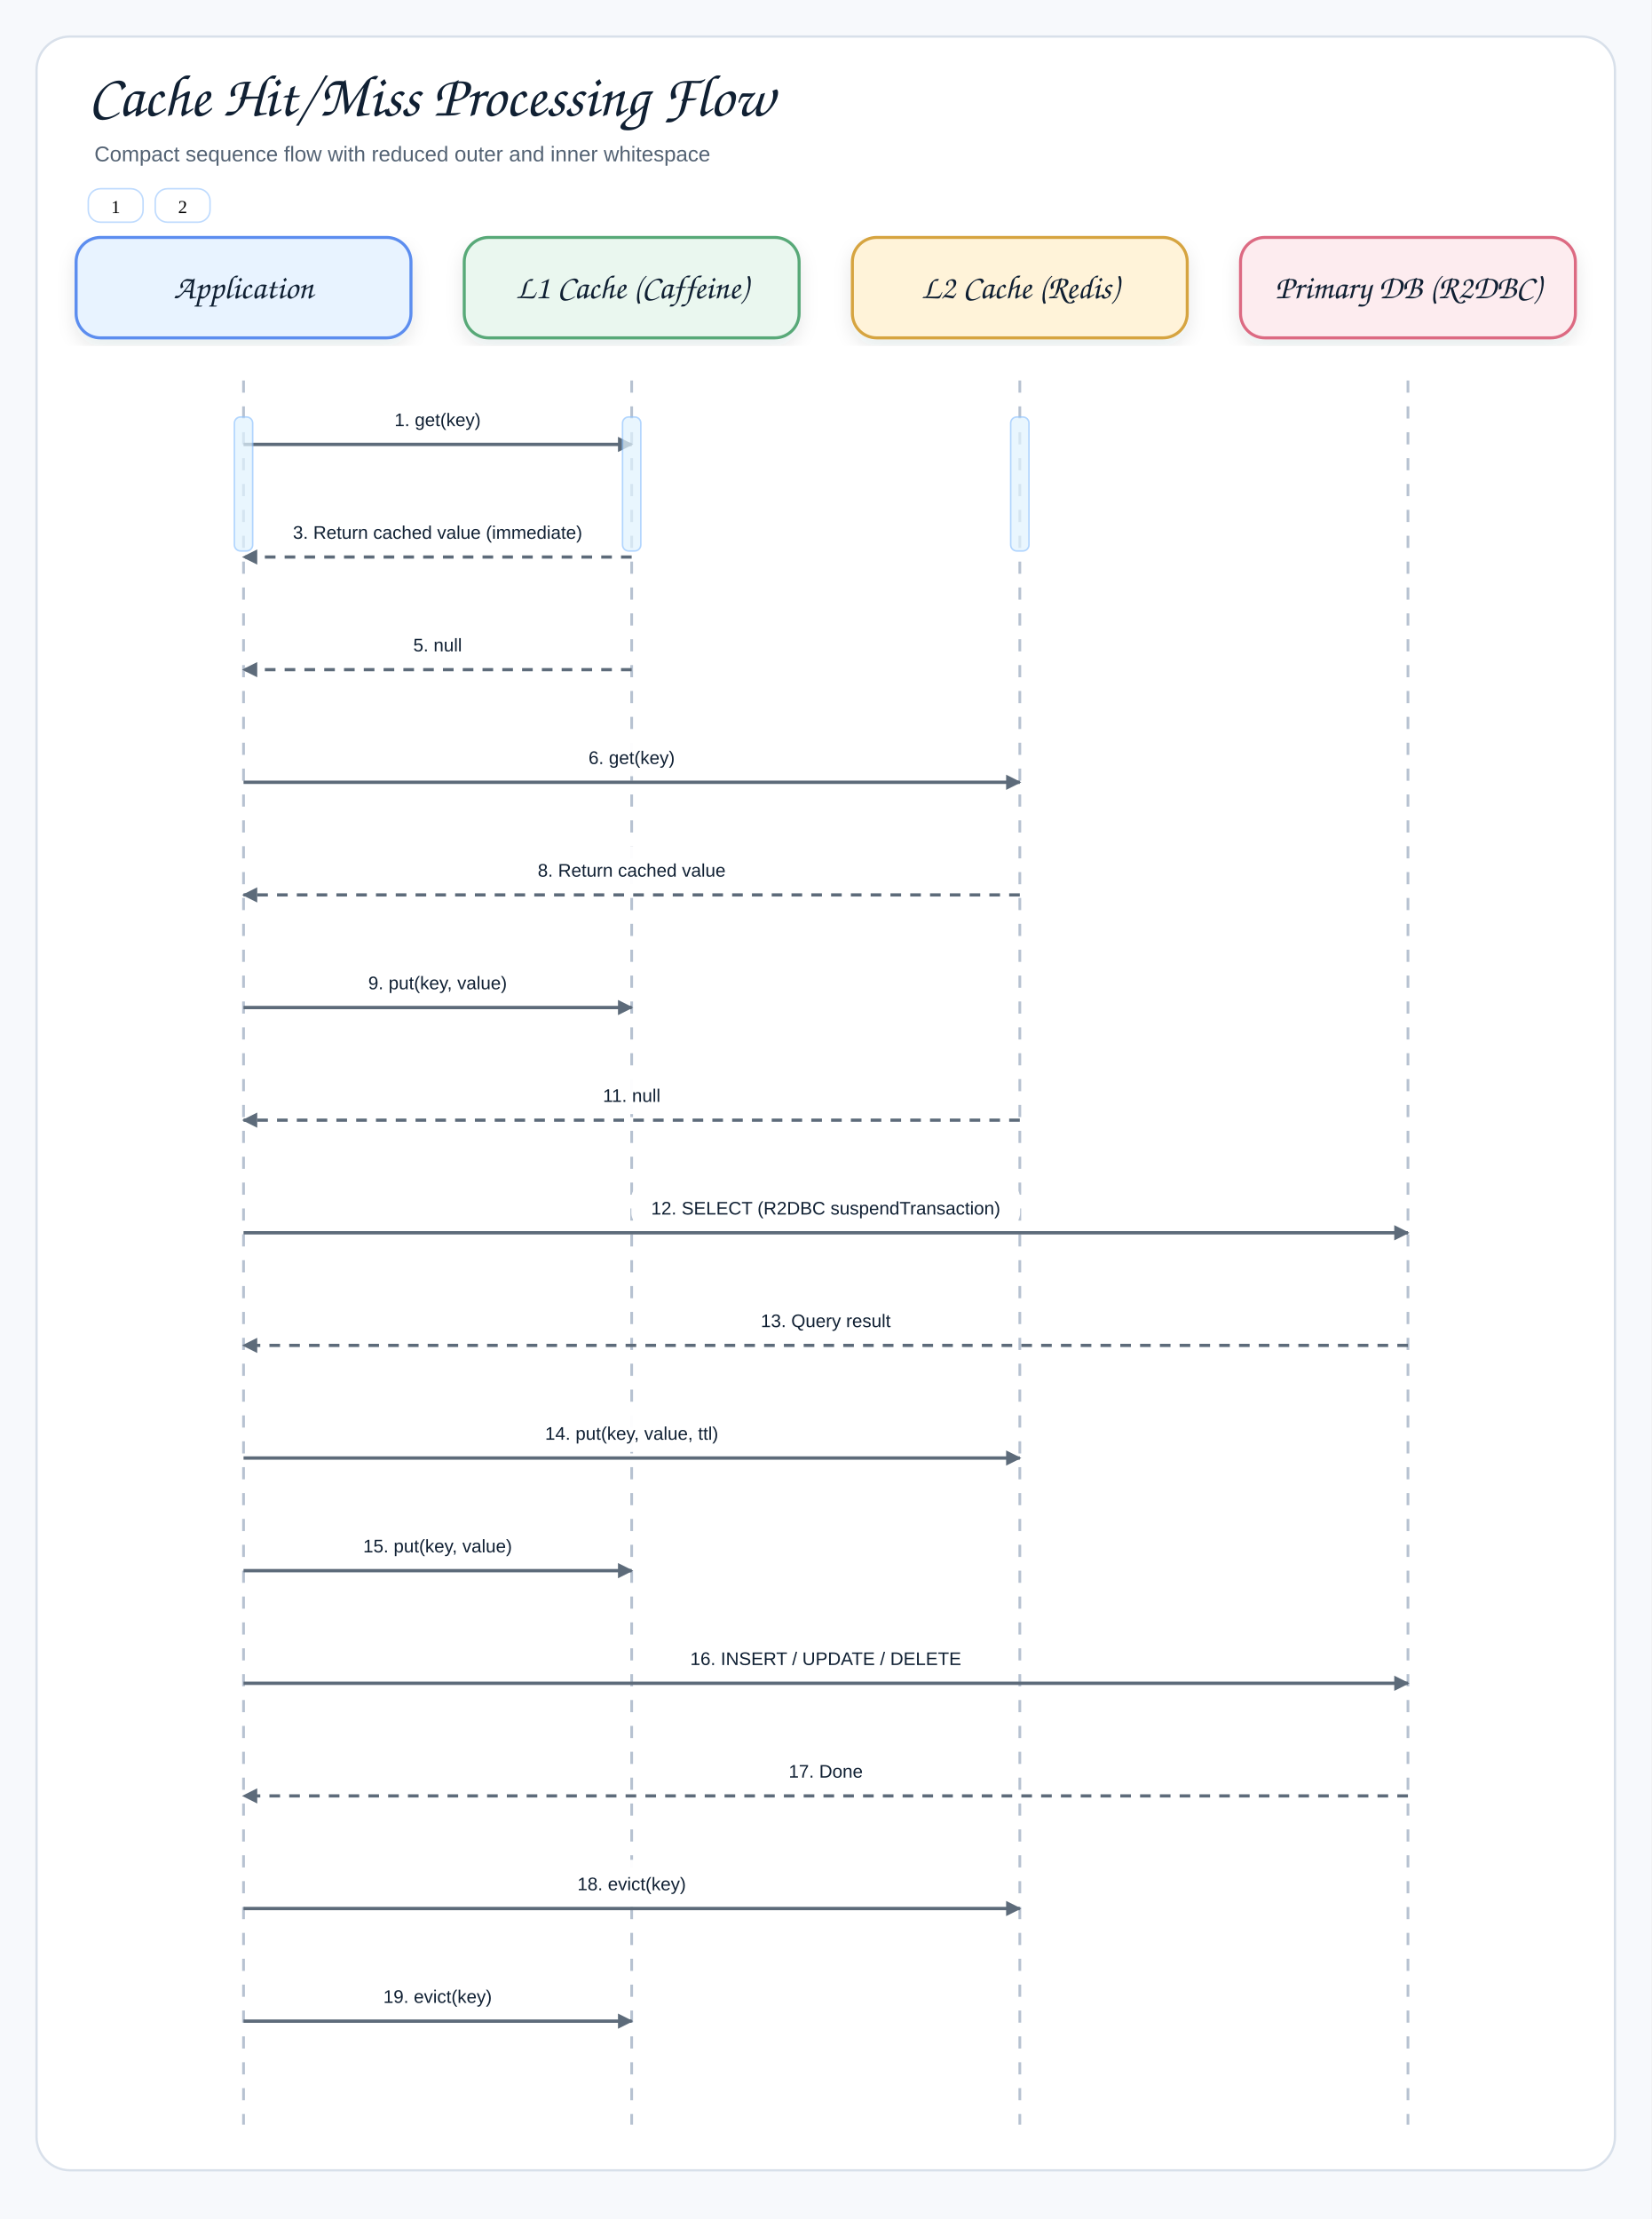
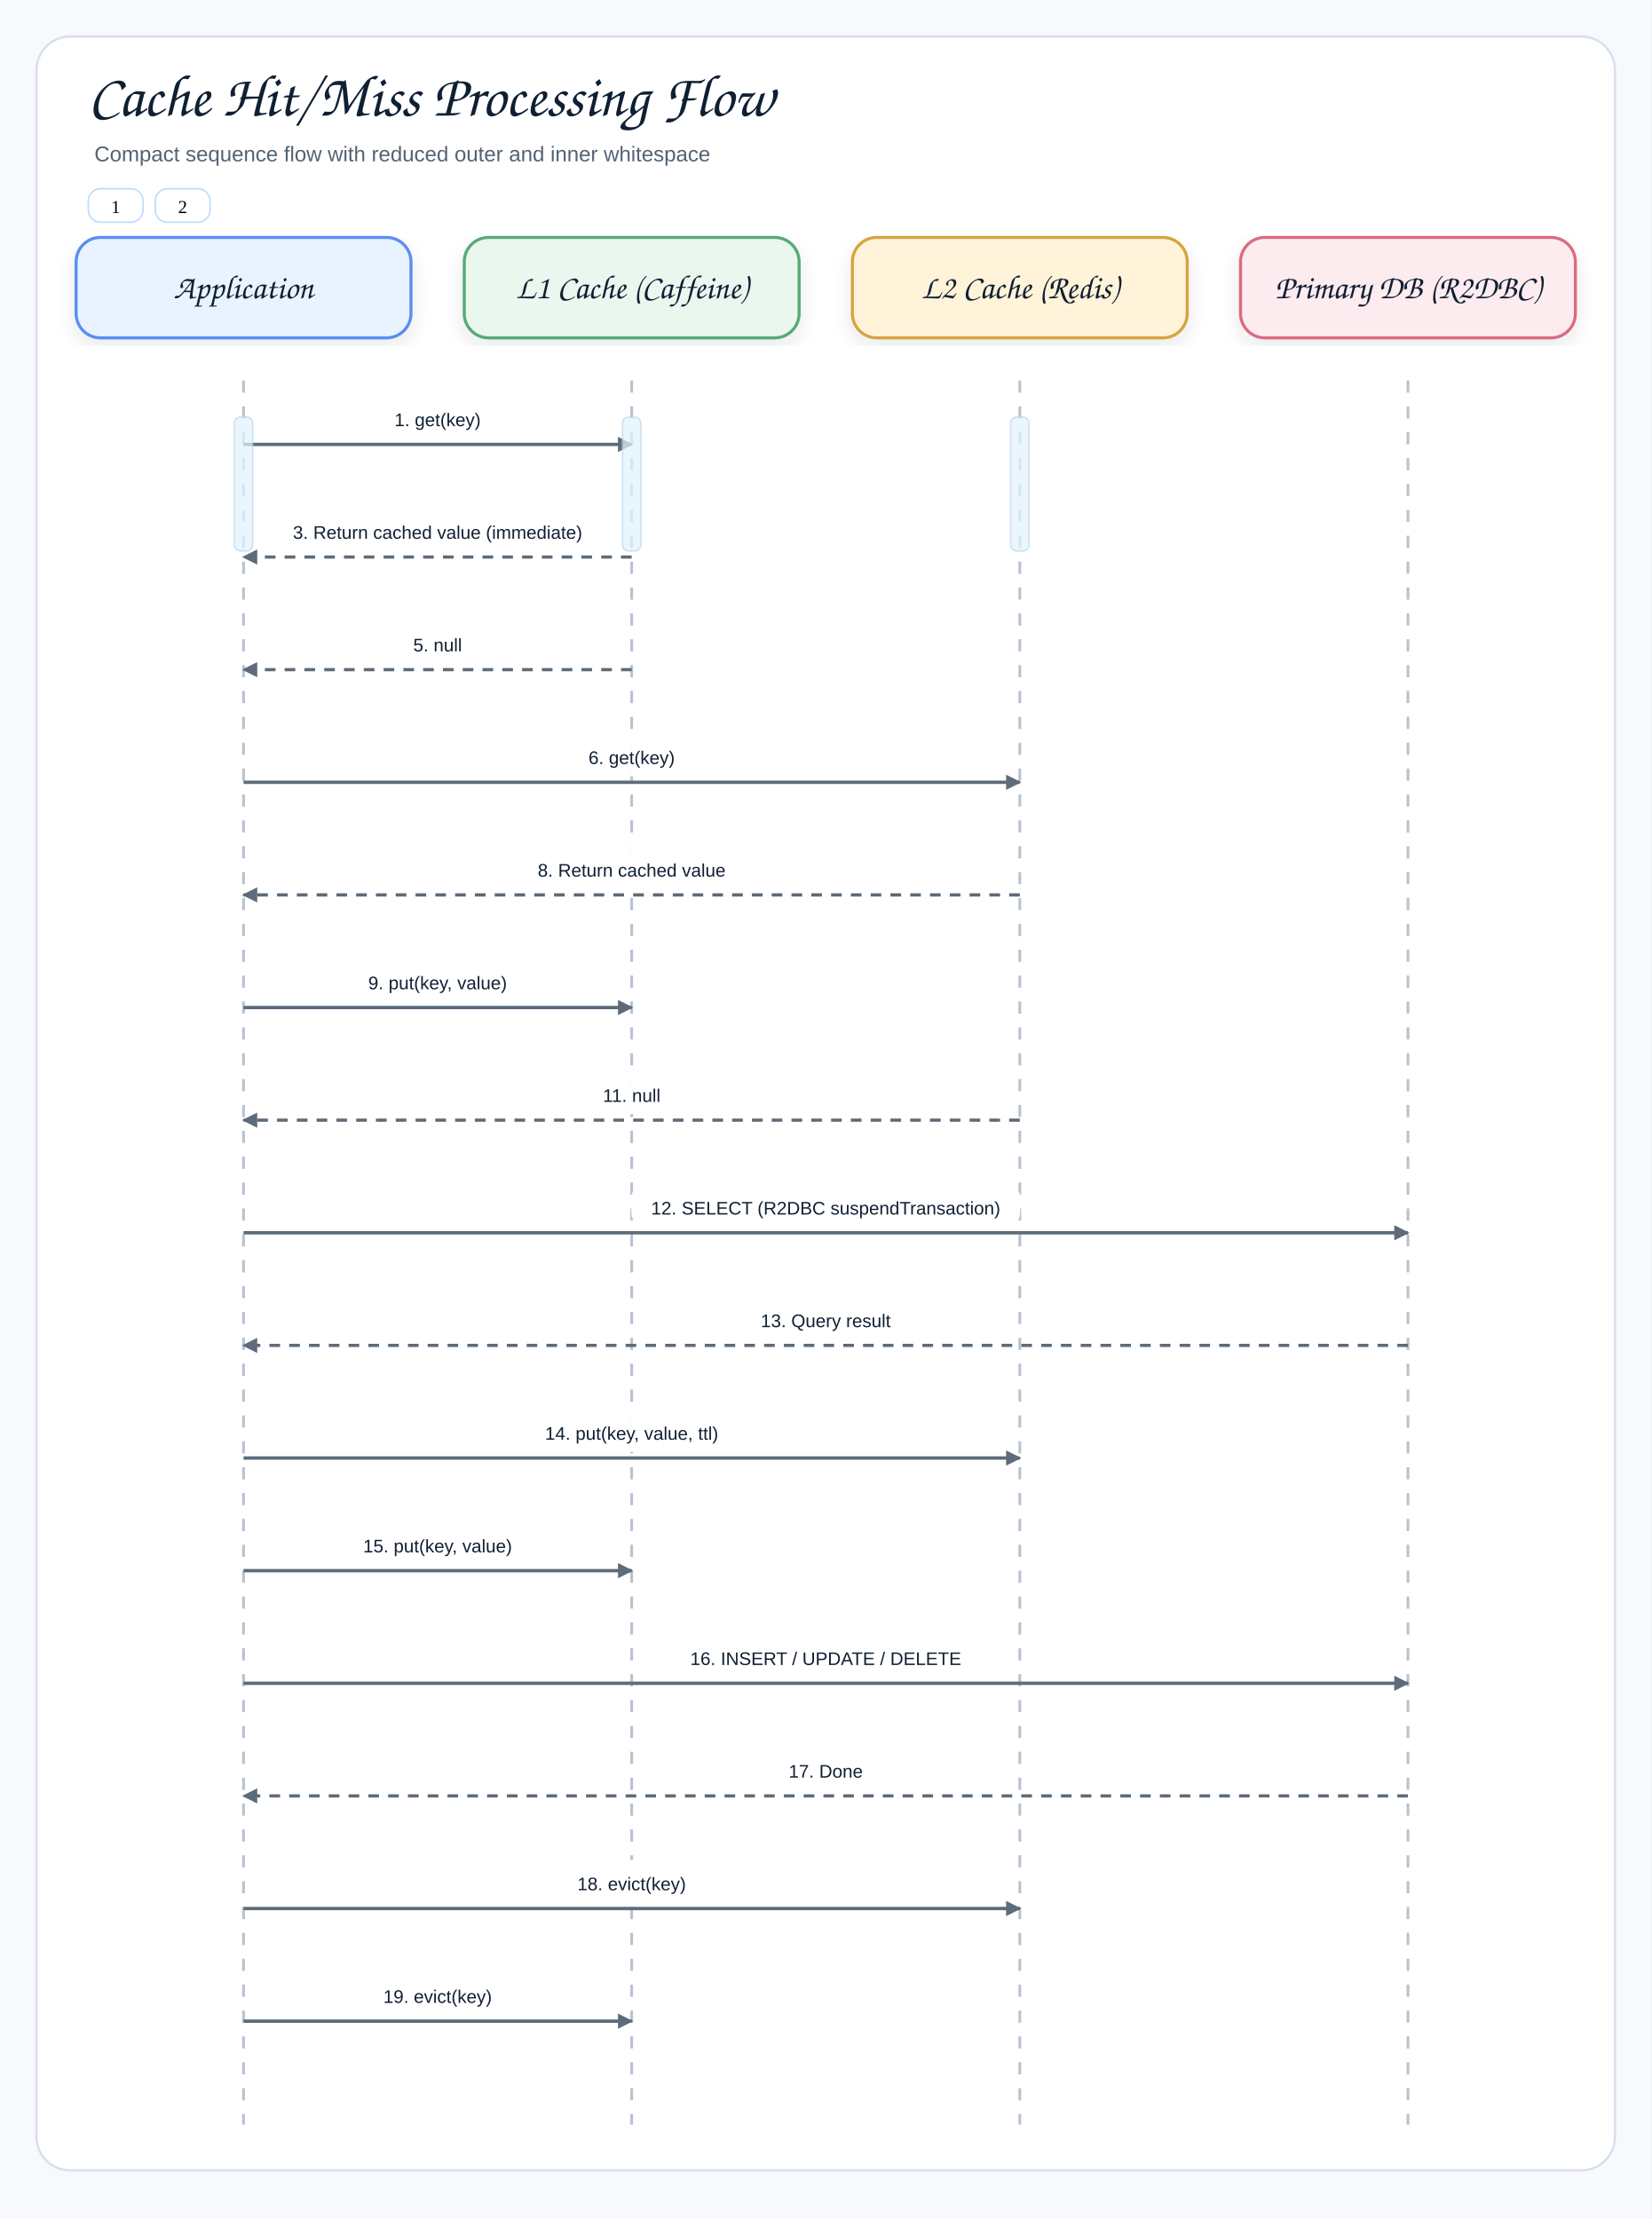
<svg xmlns="http://www.w3.org/2000/svg" width="1085" height="1458" viewBox="0 0 1085 1458" role="img" aria-label="Cache Hit/Miss Processing Flow">
  <defs>
    <filter id="shadow" x="-8%" y="-8%" width="116%" height="116%">
      <feDropShadow dx="0" dy="5" stdDeviation="6" flood-color="#203040" flood-opacity="0.10" />
    </filter>
    <marker id="openArrow" markerUnits="userSpaceOnUse" markerWidth="10" markerHeight="10" refX="9" refY="5" orient="auto">
      <path d="M 0 0 L 10 5 L 0 10 Z" fill="#5D6B7A" />
    </marker>
    <style>.canvas{fill:#F7F9FC}.frame{fill:#fff;stroke:#D8E0EA;stroke-width:1.5}.title{font-family:"Architects Daughter","Comic Sans MS","Comic Sans",cursive;font-size:39px;font-weight:400;fill:#102033}.subtitle{font-family:"Comic Sans MS","Comic Sans","Comic Neue",Arial,sans-serif;font-size:14px;font-weight:400;fill:#536273}.smallLabel{font-family:"Architects Daughter","Comic Sans MS","Comic Sans",cursive;font-size:22px;font-weight:400;fill:#102033}.strong{font-family:"Comic Sans MS","Comic Sans","Comic Neue",Arial,sans-serif;font-size:12px;font-weight:400;fill:#102033}.card{stroke-width:2;filter:url(#shadow)}.line{stroke:#5D6B7A;stroke-width:2.2;fill:none;marker-end:url(#openArrow)}.dashed{stroke:#5D6B7A;stroke-width:2.1;stroke-dasharray:7 6;fill:none;marker-end:url(#openArrow)}.lifeline{stroke:#B7C2D1;stroke-width:1.8;stroke-dasharray:8 9}.note{fill:#fff;opacity:.97}</style>
  </defs>
  <rect class="canvas" width="1085" height="1458" />
  <rect class="frame" x="24" y="24" width="1037" height="1402" rx="22" />
  <text class="title" x="58" y="76">Cache Hit/Miss Processing Flow</text>
  <text class="subtitle" x="62" y="106">Compact sequence flow with reduced outer and inner whitespace</text>
  <rect class="card" x="50.0" y="156" width="220" height="66" rx="16" fill="#E8F3FF" stroke="#5B8DEF" />
  <text class="smallLabel participant" x="160.0" y="196" text-anchor="middle">Application</text>
  <line class="lifeline" x1="160.0" y1="250" x2="160.0" y2="1396" />
  <rect class="card" x="305.0" y="156" width="220" height="66" rx="16" fill="#EAF7EF" stroke="#58A978" />
  <text class="smallLabel participant" x="415.0" y="196" text-anchor="middle">L1 Cache (Caffeine)</text>
  <line class="lifeline" x1="415.0" y1="250" x2="415.0" y2="1396" />
  <rect class="card" x="560.0" y="156" width="220" height="66" rx="16" fill="#FFF3D9" stroke="#D6A441" />
  <text class="smallLabel participant" x="670.0" y="196" text-anchor="middle">L2 Cache (Redis)</text>
  <line class="lifeline" x1="670.0" y1="250" x2="670.0" y2="1396" />
  <rect class="card" x="815.0" y="156" width="220" height="66" rx="16" fill="#FDECEF" stroke="#DC6B82" />
  <text class="smallLabel participant" x="925.0" y="196" text-anchor="middle">Primary DB (R2DBC)</text>
  <line class="lifeline" x1="925.0" y1="250" x2="925.0" y2="1396" />
  <path class="line" d="M160.0 292.0 L415.0 292.0" data-connector="line" />
  <rect class="note label" x="207.5" y="260.0" width="160.0" height="28" rx="9" />
  <text class="strong labelText" x="287.5" y="280.0" text-anchor="middle">1. get(key)</text>
  <path class="dashed" d="M415.0 366.0 L160.0 366.0" data-connector="dashed" />
  <rect class="note label" x="169.1" y="334.0" width="236.8" height="28" rx="9" />
  <text class="strong labelText" x="287.5" y="354.0" text-anchor="middle">3. Return cached value (immediate)</text>
  <path class="dashed" d="M415.0 440.0 L160.0 440.0" data-connector="dashed" />
  <rect class="note label" x="207.5" y="408.0" width="160.0" height="28" rx="9" />
  <text class="strong labelText" x="287.5" y="428.0" text-anchor="middle">5. null</text>
  <path class="line" d="M160.0 514.0 L670.0 514.0" data-connector="line" />
  <rect class="note label" x="335.0" y="482.0" width="160.0" height="28" rx="9" />
  <text class="strong labelText" x="415.0" y="502.0" text-anchor="middle">6. get(key)</text>
  <path class="dashed" d="M670.0 588.0 L160.0 588.0" data-connector="dashed" />
  <rect class="note label" x="333.8" y="556.0" width="162.4" height="28" rx="9" />
  <text class="strong labelText" x="415.0" y="576.0" text-anchor="middle">8. Return cached value</text>
  <path class="line" d="M160.0 662.0 L415.0 662.0" data-connector="line" />
  <rect class="note label" x="207.5" y="630.0" width="160.0" height="28" rx="9" />
  <text class="strong labelText" x="287.5" y="650.0" text-anchor="middle">9. put(key, value)</text>
  <path class="dashed" d="M670.0 736.0 L160.0 736.0" data-connector="dashed" />
  <rect class="note label" x="335.0" y="704.0" width="160.0" height="28" rx="9" />
  <text class="strong labelText" x="415.0" y="724.0" text-anchor="middle">11. null</text>
  <path class="line" d="M160.0 810.0 L925.0 810.0" data-connector="line" />
  <rect class="note label" x="414.8" y="778.0" width="255.4" height="28" rx="9" />
  <text class="strong labelText" x="542.5" y="798.0" text-anchor="middle">12. SELECT (R2DBC suspendTransaction)</text>
  <path class="dashed" d="M925.0 884.0 L160.0 884.0" data-connector="dashed" />
  <rect class="note label" x="462.5" y="852.0" width="160.0" height="28" rx="9" />
  <text class="strong labelText" x="542.5" y="872.0" text-anchor="middle">13. Query result</text>
  <path class="line" d="M160.0 958.0 L670.0 958.0" data-connector="line" />
  <rect class="note label" x="327.6" y="926.0" width="174.8" height="28" rx="9" />
  <text class="strong labelText" x="415.0" y="946.0" text-anchor="middle">14. put(key, value, ttl)</text>
  <path class="line" d="M160.0 1032.0 L415.0 1032.0" data-connector="line" />
  <rect class="note label" x="207.5" y="1000.0" width="160.0" height="28" rx="9" />
  <text class="strong labelText" x="287.5" y="1020.0" text-anchor="middle">15. put(key, value)</text>
  <path class="line" d="M160.0 1106.0 L925.0 1106.0" data-connector="line" />
  <rect class="note label" x="442.7" y="1074.0" width="199.6" height="28" rx="9" />
  <text class="strong labelText" x="542.5" y="1094.0" text-anchor="middle">16. INSERT / UPDATE / DELETE</text>
  <path class="dashed" d="M925.0 1180.0 L160.0 1180.0" data-connector="dashed" />
  <rect class="note label" x="462.5" y="1148.0" width="160.0" height="28" rx="9" />
  <text class="strong labelText" x="542.5" y="1168.0" text-anchor="middle">17. Done</text>
  <path class="line" d="M160.0 1254.0 L670.0 1254.0" data-connector="line" />
  <rect class="note label" x="335.0" y="1222.0" width="160.0" height="28" rx="9" />
  <text class="strong labelText" x="415.0" y="1242.0" text-anchor="middle">18. evict(key)</text>
  <path class="line" d="M160.0 1328.0 L415.0 1328.0" data-connector="line" />
  <rect class="note label" x="207.5" y="1296.0" width="160.0" height="28" rx="9" />
  <text class="strong labelText" x="287.5" y="1316.0" text-anchor="middle">19. evict(key)</text>
-   <rect class="activation" x="154.0" y="274.0" width="12" height="88" rx="4" fill="#E0F2FE" stroke="#93C5FD" opacity="0.72" />
-   <rect class="activation" x="409.0" y="274.0" width="12" height="88" rx="4" fill="#E0F2FE" stroke="#93C5FD" opacity="0.72" />
-   <rect class="activation" x="664.0" y="274.0" width="12" height="88" rx="4" fill="#E0F2FE" stroke="#93C5FD" opacity="0.72" />
+   <rect class="activation" x="154.0" y="274.0" width="12" height="88" rx="4" fill="#E0F2FE" stroke="#bdd4e8" opacity="0.72" />
+   <rect class="activation" x="409.0" y="274.0" width="12" height="88" rx="4" fill="#E0F2FE" stroke="#bdd4e8" opacity="0.72" />
+   <rect class="activation" x="664.0" y="274.0" width="12" height="88" rx="4" fill="#E0F2FE" stroke="#bdd4e8" opacity="0.72" />
  <g aria-label="sequence message labels">
    <rect x="58" y="124" width="36" height="22" rx="8" class="label" fill="#fff" stroke="#bfdbfe" />
    <text x="76" y="140" class="num" text-anchor="middle">1</text>
    <rect x="102" y="124" width="36" height="22" rx="8" class="label" fill="#fff" stroke="#bfdbfe" />
    <text x="120" y="140" class="num" text-anchor="middle">2</text>
  </g>
</svg>
